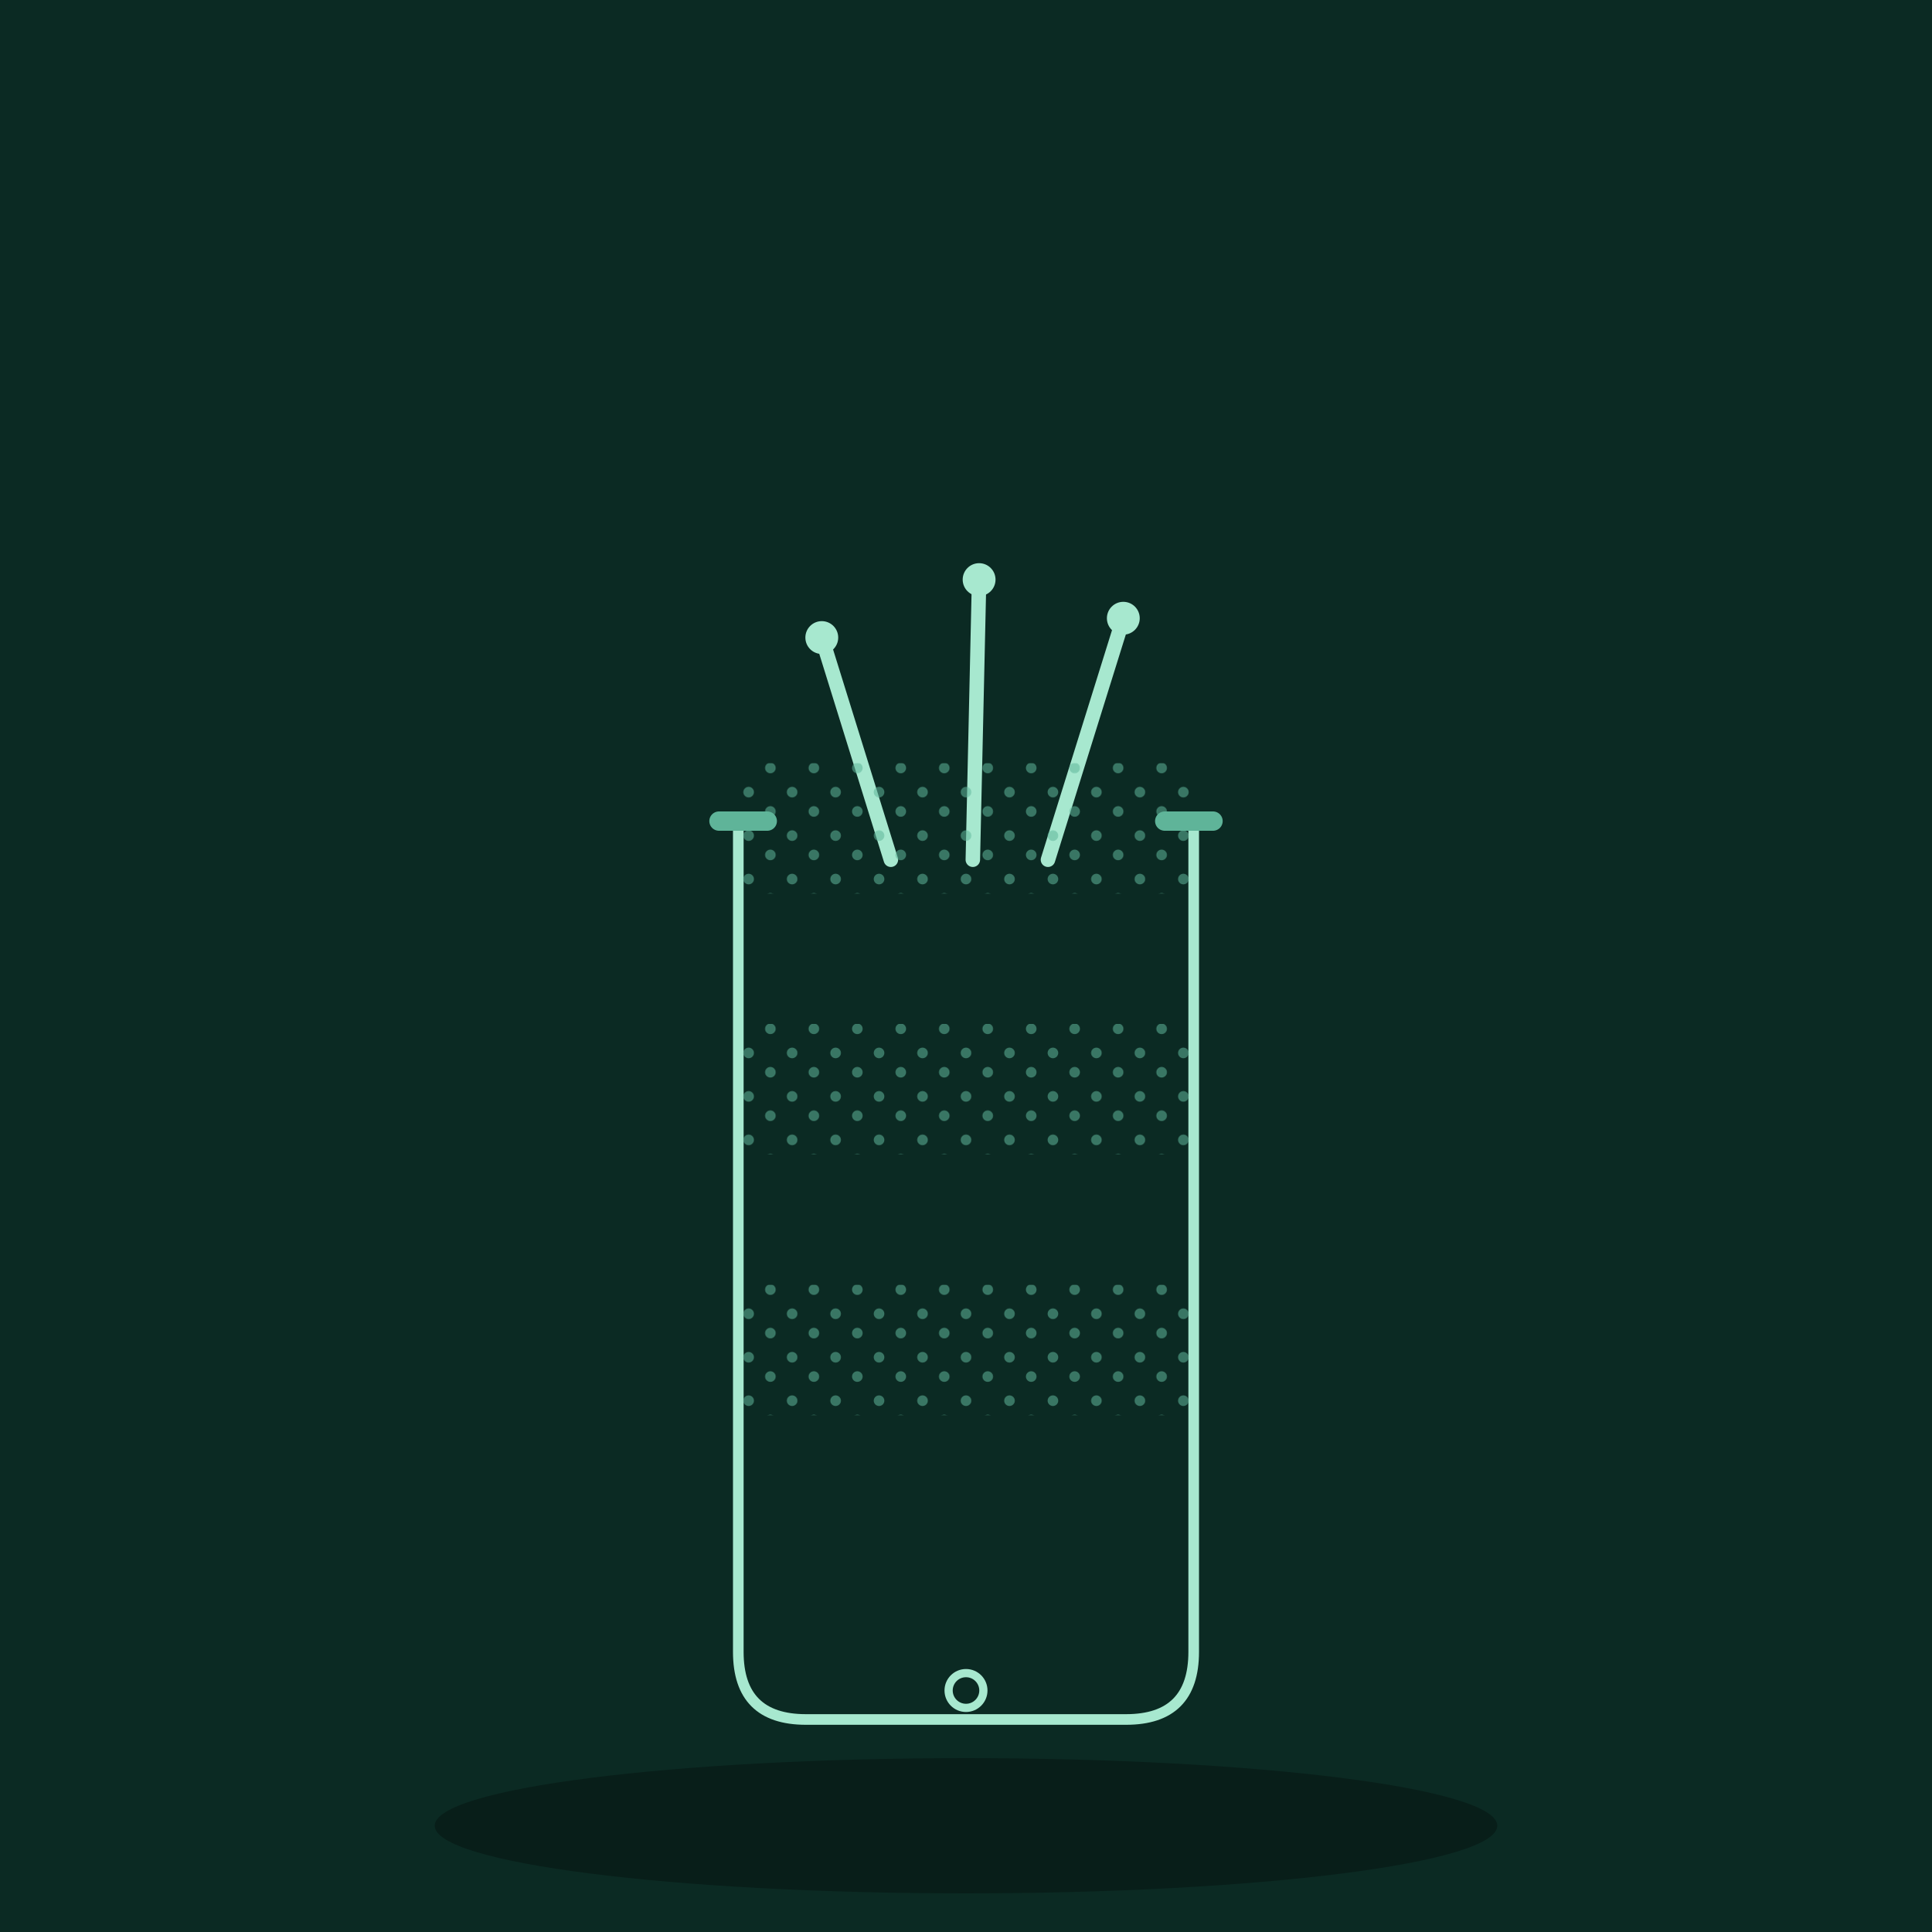
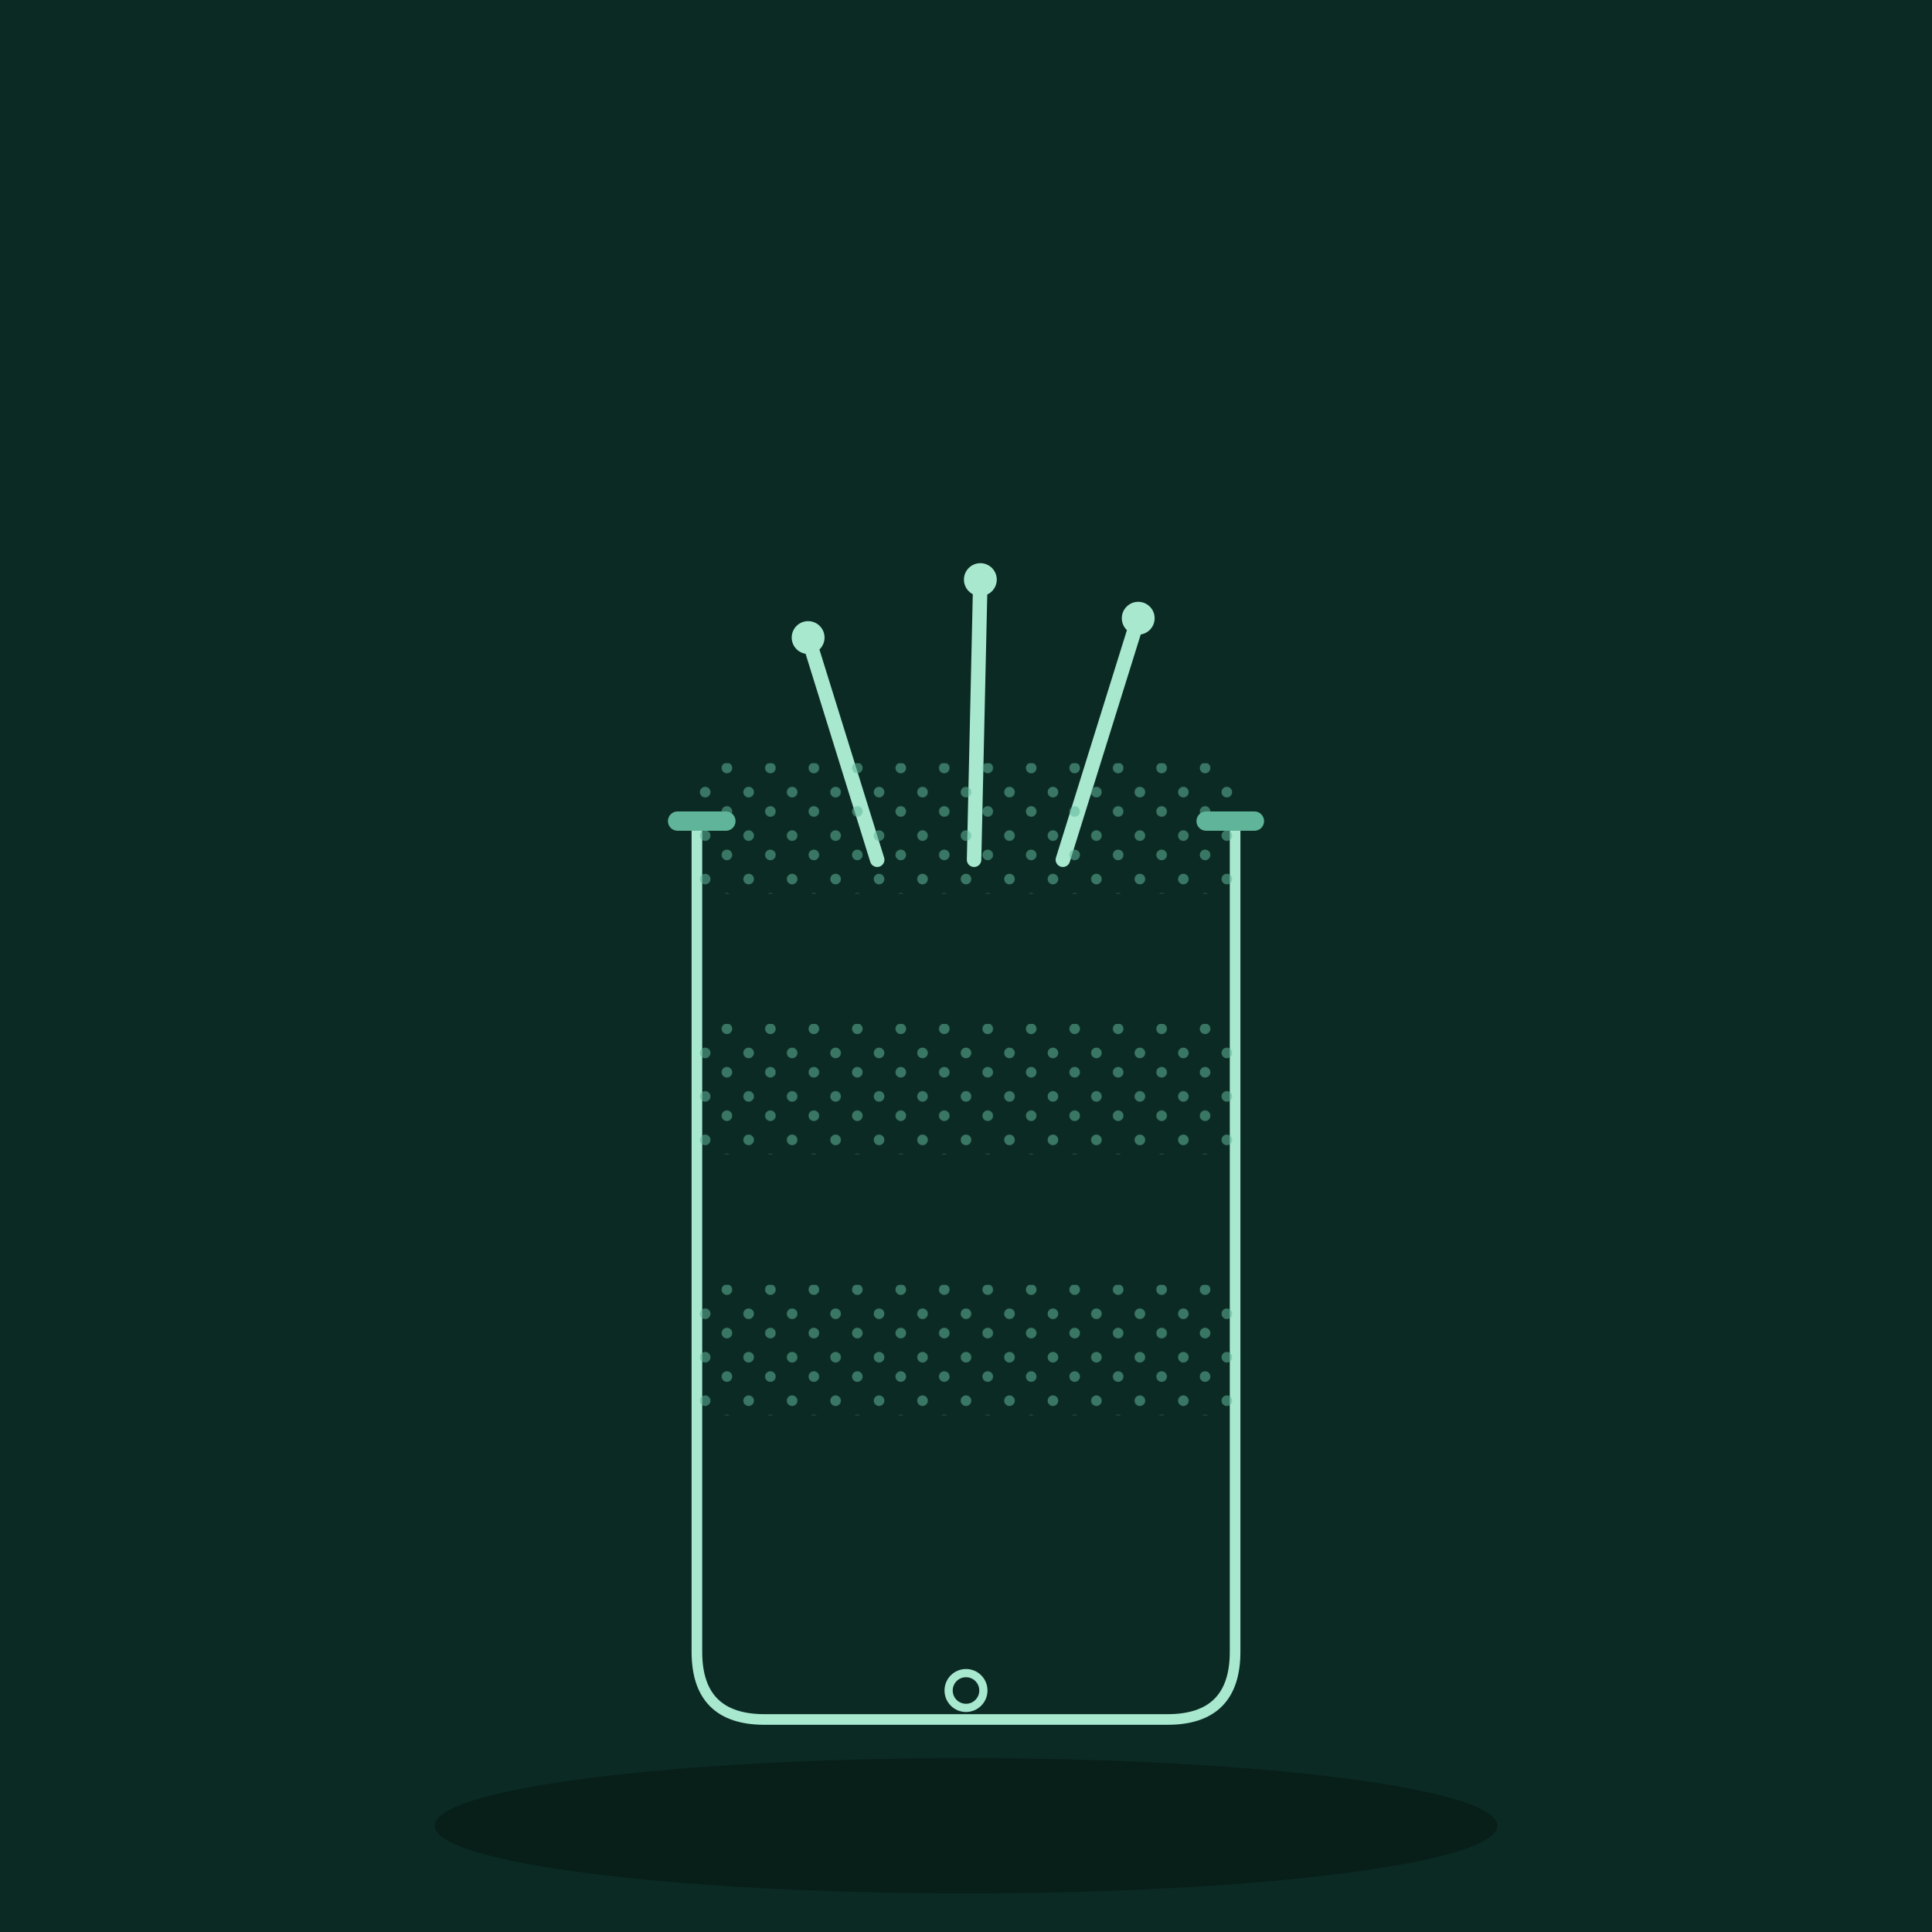
<svg xmlns="http://www.w3.org/2000/svg" viewBox="0 0 400 400" width="100%" role="img" aria-label="الشكل النهائي: علبة أقلام للمكتب">
  <defs>
    <pattern id="bsoil" width="9" height="9" patternUnits="userSpaceOnUse">
      <circle cx="2" cy="2" r="1.1" fill="#5fb499" />
      <circle cx="6.5" cy="6" r="1.1" fill="#5fb499" />
    </pattern>
    <pattern id="bwater" width="10" height="10" patternUnits="userSpaceOnUse" patternTransform="rotate(35)">
      <line x1="0" y1="0" x2="0" y2="10" stroke="#5fb499" stroke-width="1" />
    </pattern>
  </defs>
  <rect width="400" height="400" fill="#0b2a23" />
  <ellipse cx="200" cy="378" rx="110" ry="14" fill="rgba(0,0,0,0.28)" />
  <g stroke-linecap="round">
-     <path d="M152.857 170 V342 q0 14 14 14 H233.143 q14 0 14 -14 V170" fill="none" stroke="#a7e8cf" stroke-width="2.2" stroke-linejoin="round" />
-     <line x1="148.857" y1="170" x2="158.857" y2="170" stroke="#5fb499" stroke-width="4" />
-     <line x1="241.143" y1="170" x2="251.143" y2="170" stroke="#5fb499" stroke-width="4" />
-     <line x1="184.443" y1="178" x2="170.143" y2="132" stroke="#a7e8cf" stroke-width="3" stroke-linecap="round" />
-     <circle cx="170.143" cy="132" r="3.4" fill="#a7e8cf" />
-     <line x1="201.414" y1="178" x2="202.714" y2="120" stroke="#a7e8cf" stroke-width="3" stroke-linecap="round" />
-     <circle cx="202.714" cy="120" r="3.4" fill="#a7e8cf" />
-     <line x1="216.971" y1="178" x2="232.571" y2="128" stroke="#a7e8cf" stroke-width="3" stroke-linecap="round" />
-     <circle cx="232.571" cy="128" r="3.4" fill="#a7e8cf" />
+     <path d="M144.286 170 V342 q0 14 14 14 H241.714 q14 0 14 -14 V170" fill="none" stroke="#a7e8cf" stroke-width="2.2" stroke-linejoin="round" />
+     <line x1="140.286" y1="170" x2="150.286" y2="170" stroke="#5fb499" stroke-width="4" />
+     <line x1="249.714" y1="170" x2="259.714" y2="170" stroke="#5fb499" stroke-width="4" />
+     <line x1="181.614" y1="178" x2="167.314" y2="132" stroke="#a7e8cf" stroke-width="3" stroke-linecap="round" />
+     <circle cx="167.314" cy="132" r="3.4" fill="#a7e8cf" />
+     <line x1="201.671" y1="178" x2="202.971" y2="120" stroke="#a7e8cf" stroke-width="3" stroke-linecap="round" />
+     <circle cx="202.971" cy="120" r="3.4" fill="#a7e8cf" />
+     <line x1="220.057" y1="178" x2="235.657" y2="128" stroke="#a7e8cf" stroke-width="3" stroke-linecap="round" />
+     <circle cx="235.657" cy="128" r="3.4" fill="#a7e8cf" />
    <circle cx="200" cy="350" r="3.6" fill="#0b2a23" stroke="#a7e8cf" stroke-width="1.7" />
-     <rect x="152.857" y="158" width="94.286" height="27" fill="url(#bsoil)" opacity="0.55" />
-     <rect x="152.857" y="212" width="94.286" height="27" fill="url(#bsoil)" opacity="0.55" />
-     <rect x="152.857" y="266" width="94.286" height="27" fill="url(#bsoil)" opacity="0.55" />
+     <rect x="144.286" y="158" width="111.429" height="27" fill="url(#bsoil)" opacity="0.55" />
+     <rect x="144.286" y="212" width="111.429" height="27" fill="url(#bsoil)" opacity="0.55" />
+     <rect x="144.286" y="266" width="111.429" height="27" fill="url(#bsoil)" opacity="0.55" />
  </g>
</svg>
